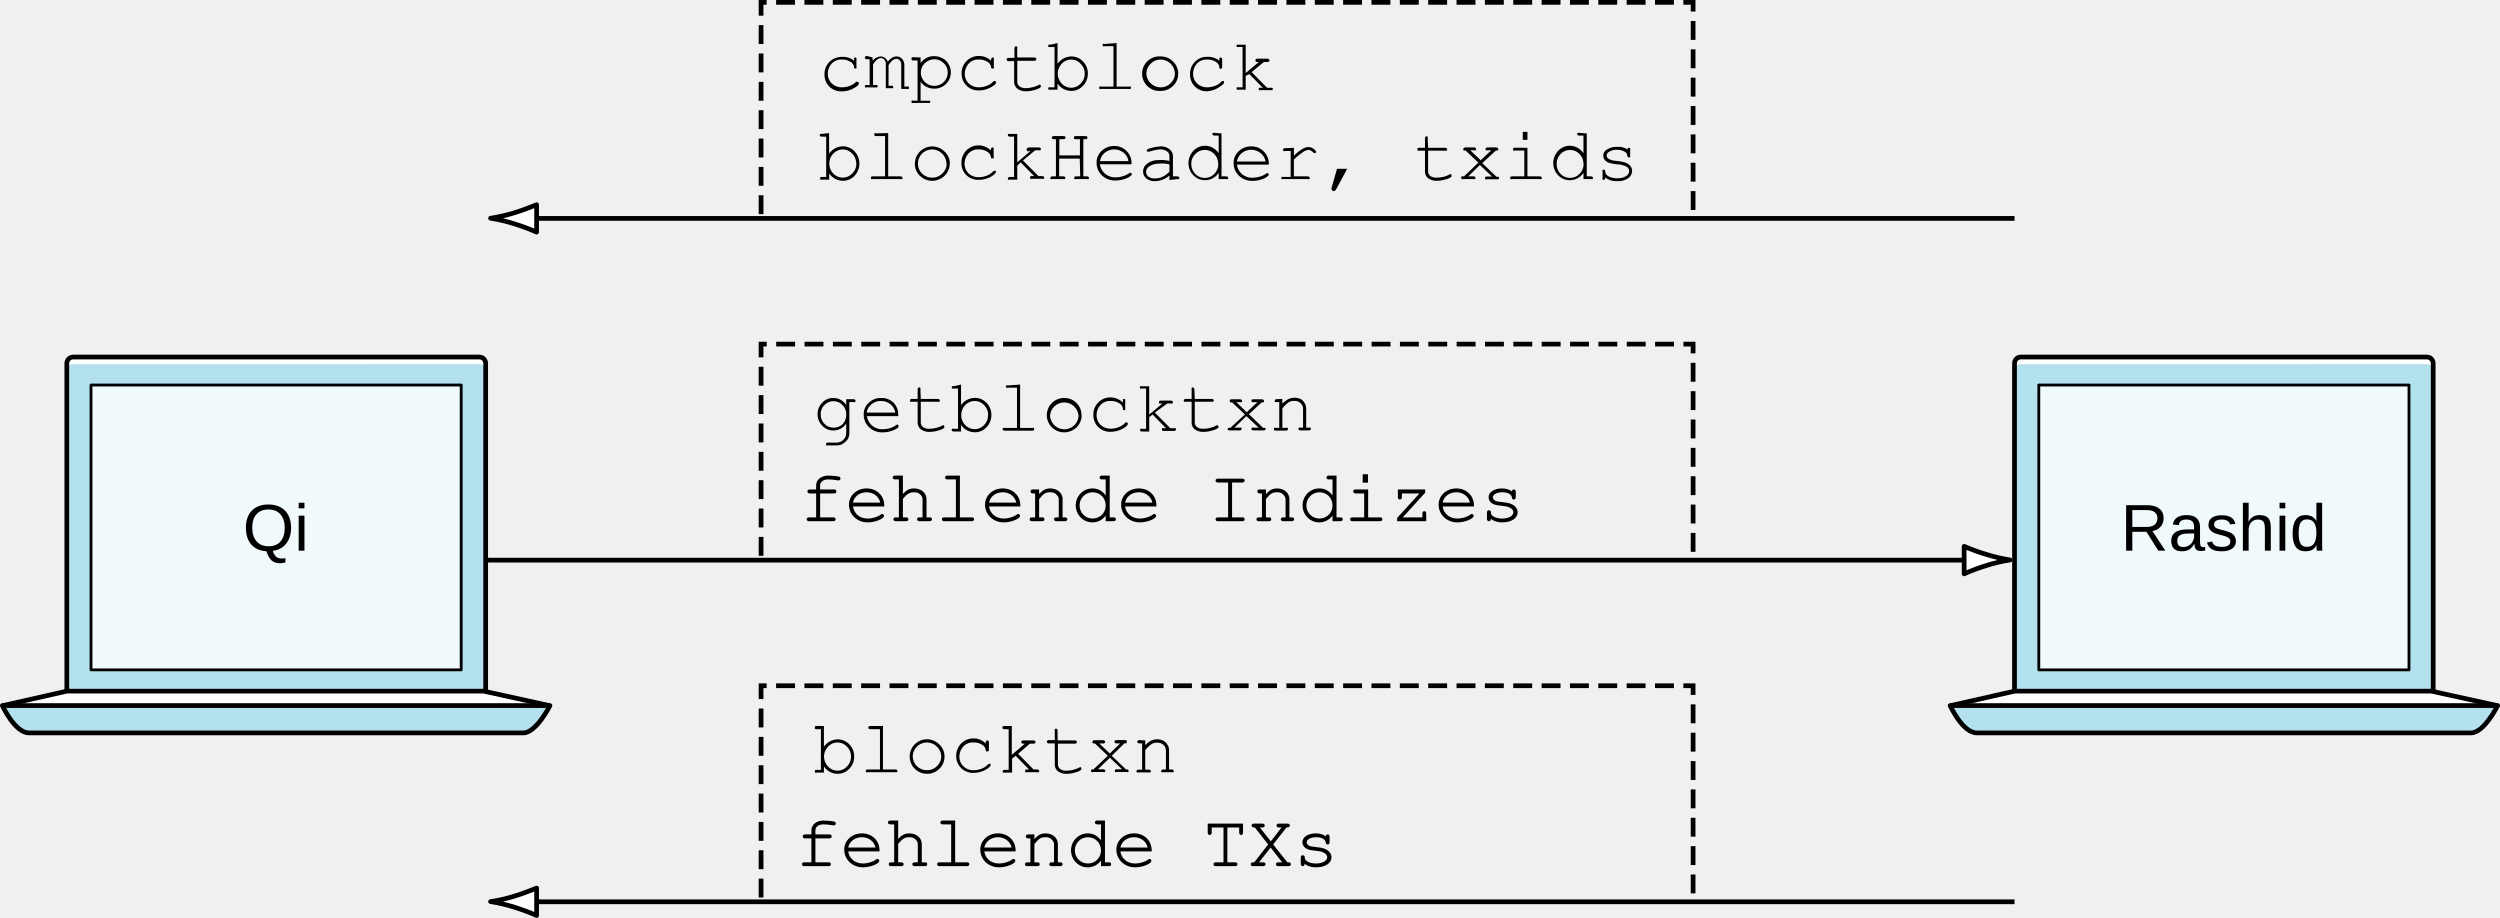
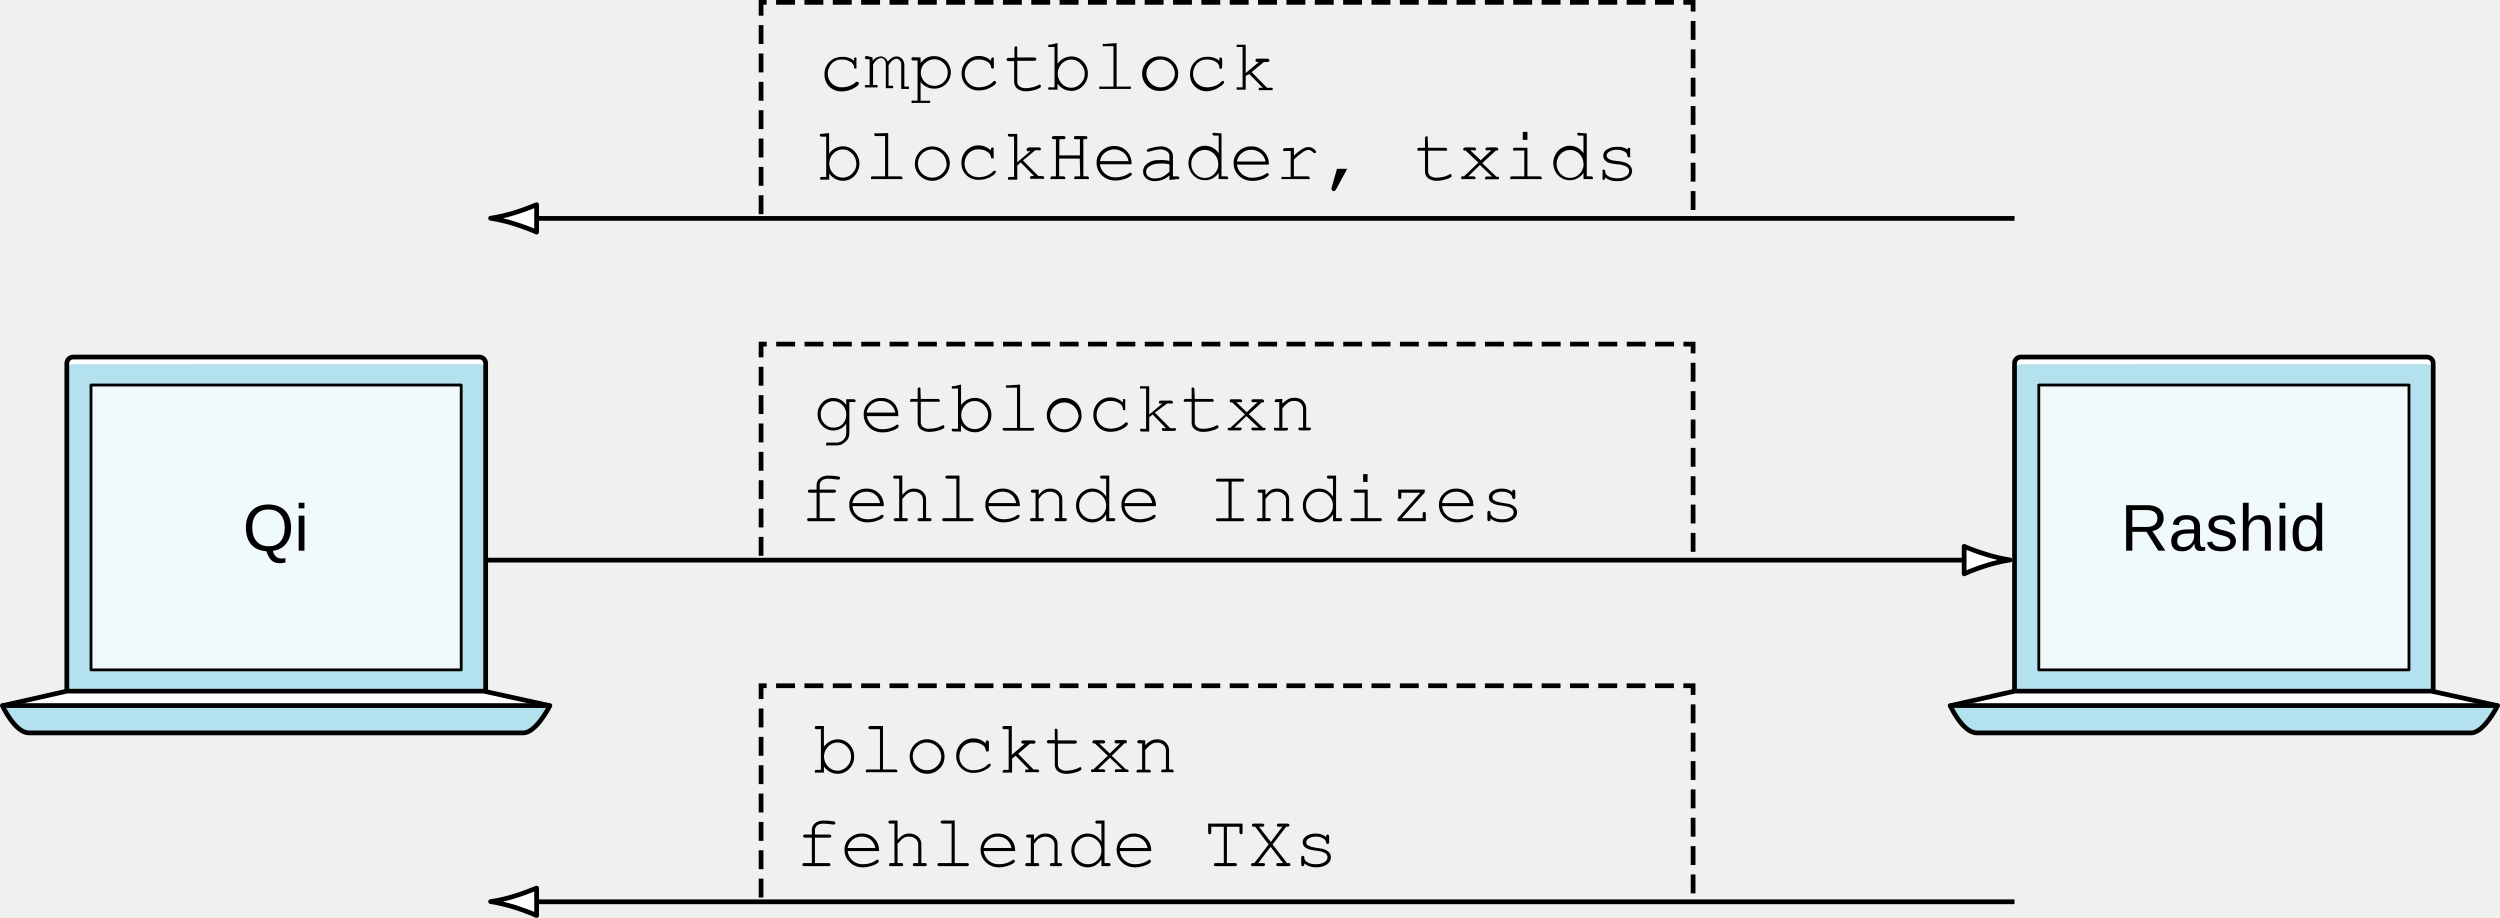
<svg xmlns="http://www.w3.org/2000/svg" xmlns:xlink="http://www.w3.org/1999/xlink" width="264.53" height="97.12" viewBox="0 0 264.53 97.12">
  <defs>
    <style>
      .cls-1, .cls-11, .cls-6 {
        fill: none;
      }

      .cls-1, .cls-11, .cls-2, .cls-6, .cls-7, .cls-8 {
        stroke: #000;
      }

      .cls-1, .cls-11, .cls-2, .cls-6, .cls-8 {
        stroke-width: 0.5px;
      }

      .cls-2, .cls-3 {
        fill: #fff;
      }

      .cls-2, .cls-6, .cls-7, .cls-8 {
        stroke-linejoin: round;
      }

      .cls-4 {
        fill: url(#linear-gradient);
      }

      .cls-5, .cls-8 {
        fill: #b3e2ee;
      }

      .cls-7 {
        fill: #f0f9fc;
        stroke-width: 0.3px;
      }

      .cls-9 {
        font-size: 7px;
        font-family: ArialMT, Arial;
      }

      .cls-10 {
        fill: url(#linear-gradient-2);
      }

      .cls-11 {
        stroke-dasharray: 2 1;
      }

      .cls-12 {
        isolation: isolate;
        font-size: 8px;
-         font-family: Nimbus Mono PS;
+         font-family: FreeMono;font-phase: bold;
      }
    </style>
    <linearGradient id="linear-gradient" x1="318.12" y1="612.31" x2="379.32" y2="612.31" gradientTransform="translate(835.81 -344.16) rotate(68.86)" gradientUnits="userSpaceOnUse">
      <stop offset="0" stop-color="#cbd8e2" />
      <stop offset="1" stop-color="#9aa5b5" />
    </linearGradient>
    <linearGradient id="linear-gradient-2" x1="243.79" y1="804.53" x2="304.98" y2="804.53" xlink:href="#linear-gradient" />
  </defs>
  <g id="Layer_2" data-name="Layer 2">
    <line class="cls-1" x1="56.36" y1="23.11" x2="213.16" y2="23.11" />
    <path class="cls-2" d="M206.71,159.85c.95-.29,1.57-.55,2.34-.85v2.9a23.39,23.39,0,0,0-2.33-.87,17.55,17.55,0,0,0-2.54-.6A16.76,16.76,0,0,0,206.71,159.85Z" transform="translate(-152.27 -137.34)" />
    <g>
      <path class="cls-3" d="M409.08,175.12h-43a.66.66,0,0,0-.65.66v36.53a.67.67,0,0,0,.65.67h43a.67.67,0,0,0,.65-.67V175.78A.66.66,0,0,0,409.08,175.12Z" transform="translate(-152.27 -137.34)" />
      <path class="cls-4" d="M409.73,212.31a.67.67,0,0,1-.65.67h-43a.67.67,0,0,1-.65-.67V176.56a.66.66,0,0,1,.65-.66h43a.66.66,0,0,1,.65.66Z" transform="translate(-152.27 -137.34)" />
      <path class="cls-5" d="M409.73,212.31a.67.67,0,0,1-.65.67h-43a.67.67,0,0,1-.65-.67V176.56a.66.66,0,0,1,.65-.66h43a.66.66,0,0,1,.65.66Z" transform="translate(-152.27 -137.34)" />
      <path class="cls-6" d="M409.08,175.12h-43a.66.66,0,0,0-.65.66v36.53a.67.67,0,0,0,.65.67h43a.67.67,0,0,0,.65-.67V175.78A.66.66,0,0,0,409.08,175.12Z" transform="translate(-152.27 -137.34)" />
      <rect class="cls-7" x="215.73" y="40.74" width="39.17" height="30.14" />
      <polyline class="cls-2" points="264.27 74.67 257.27 73.13 213.17 73.13 206.36 74.67" />
      <path class="cls-8" d="M358.62,212s1.31,2.89,2.82,2.89h52.29c1.39,0,2.82-2.89,2.82-2.89Z" transform="translate(-152.27 -137.34)" />
    </g>
    <text class="cls-9" transform="translate(224.39 58.27)">Rashid</text>
    <g>
      <path class="cls-3" d="M203,175.12H160a.67.67,0,0,0-.66.66v36.53a.67.67,0,0,0,.66.67h43a.67.67,0,0,0,.66-.67V175.78A.67.67,0,0,0,203,175.12Z" transform="translate(-152.27 -137.34)" />
      <path class="cls-10" d="M203.64,212.31a.67.67,0,0,1-.66.67H160a.67.67,0,0,1-.66-.67V176.56a.67.67,0,0,1,.66-.66h43a.67.67,0,0,1,.66.66Z" transform="translate(-152.27 -137.34)" />
      <path class="cls-5" d="M203.64,212.31a.67.67,0,0,1-.66.67H160a.67.67,0,0,1-.66-.67V176.56a.67.67,0,0,1,.66-.66h43a.67.67,0,0,1,.66.66Z" transform="translate(-152.27 -137.34)" />
      <path class="cls-6" d="M203,175.12H160a.67.67,0,0,0-.66.66v36.53a.67.67,0,0,0,.66.67h43a.67.67,0,0,0,.66-.67V175.78A.67.67,0,0,0,203,175.12Z" transform="translate(-152.27 -137.34)" />
      <rect class="cls-7" x="9.63" y="40.74" width="39.17" height="30.14" />
      <polyline class="cls-2" points="58.17 74.67 51.18 73.13 7.07 73.13 0.26 74.67" />
      <path class="cls-8" d="M152.52,212s1.32,2.89,2.82,2.89h52.29c1.39,0,2.83-2.89,2.83-2.89Z" transform="translate(-152.27 -137.34)" />
    </g>
    <text class="cls-9" transform="translate(25.69 58.27)">Qi</text>
    <polyline class="cls-11" points="80.53 22.66 80.53 0.25 179.15 0.25 179.15 22.66" />
    <line class="cls-1" x1="208.24" y1="59.27" x2="51.44" y2="59.27" />
    <path class="cls-2" d="M362.43,196a21.94,21.94,0,0,1-2.33-.85v2.91a20.69,20.69,0,0,1,2.32-.87,16.3,16.3,0,0,1,2.54-.6A17.29,17.29,0,0,1,362.43,196Z" transform="translate(-152.27 -137.34)" />
    <polyline class="cls-11" points="80.53 58.81 80.53 36.41 179.15 36.41 179.15 58.81" />
    <line class="cls-1" x1="56.36" y1="95.42" x2="213.16" y2="95.42" />
    <path class="cls-2" d="M206.71,232.16c.95-.29,1.57-.55,2.34-.85v2.9a23.39,23.39,0,0,0-2.33-.87,17.55,17.55,0,0,0-2.54-.6A16.76,16.76,0,0,0,206.71,232.16Z" transform="translate(-152.27 -137.34)" />
    <polyline class="cls-11" points="80.53 94.97 80.53 72.56 179.15 72.56 179.15 94.97" />
    <path d="M242.65,143.77v-.12a.25.25,0,0,1,0-.17.13.13,0,0,1,.11-.06.18.18,0,0,1,.13.06.25.25,0,0,1,0,.17v.75a.3.3,0,0,1,0,.18.2.2,0,0,1-.13,0,.14.14,0,0,1-.11,0,.21.21,0,0,1,0-.15.77.77,0,0,0-.37-.54,1.55,1.55,0,0,0-.92-.25,1.35,1.35,0,0,0-1.12.47,1.61,1.61,0,0,0-.38,1,1.42,1.42,0,0,0,.41,1.05,1.49,1.49,0,0,0,1.1.42,2.47,2.47,0,0,0,.78-.14,1.81,1.81,0,0,0,.72-.46A.28.28,0,0,1,243,146a.17.17,0,0,1,.16.16c0,.12-.14.26-.4.43a2.57,2.57,0,0,1-1.43.42,1.79,1.79,0,0,1-1.31-.51,1.75,1.75,0,0,1-.51-1.29,1.79,1.79,0,0,1,.52-1.32,1.81,1.81,0,0,1,1.32-.53A1.83,1.83,0,0,1,242.65,143.77Zm1.95-.35v.35a1.16,1.16,0,0,1,.85-.46.77.77,0,0,1,.44.14,1,1,0,0,1,.32.41,1.86,1.86,0,0,1,.45-.41.88.88,0,0,1,.46-.14.78.78,0,0,1,.57.23.94.94,0,0,1,.27.65v2.31h.28a.32.32,0,0,1,.17,0,.17.17,0,0,1,.05.13.15.15,0,0,1-.05.12.25.25,0,0,1-.17,0h-.61v-2.61a.56.56,0,0,0-.16-.41.45.45,0,0,0-.34-.17.74.74,0,0,0-.39.14,1.91,1.91,0,0,0-.45.54v2.18h.28a.31.31,0,0,1,.16,0,.22.22,0,0,1,.06.13.2.2,0,0,1-.06.12.24.24,0,0,1-.16,0H246v-2.58a.61.61,0,0,0-.16-.44.45.45,0,0,0-.34-.17.62.62,0,0,0-.35.12,1.77,1.77,0,0,0-.5.56v2.18h.27a.28.28,0,0,1,.16,0,.18.18,0,0,1,.06.13.16.16,0,0,1-.06.12.22.22,0,0,1-.16,0H244a.29.29,0,0,1-.17,0,.18.18,0,0,1-.05-.12.21.21,0,0,1,.05-.13.39.39,0,0,1,.17,0h.29v-2.73H244a.29.29,0,0,1-.17-.05.21.21,0,0,1-.05-.12.17.17,0,0,1,.05-.12.24.24,0,0,1,.17-.06Zm5.08,0V144a2.22,2.22,0,0,1,.63-.54,1.73,1.73,0,0,1,.81-.18,1.82,1.82,0,0,1,.89.23,1.52,1.52,0,0,1,.64.64,1.61,1.61,0,0,1,.23.84,1.72,1.72,0,0,1-1.76,1.73,1.76,1.76,0,0,1-1.44-.72v2h.81a.22.22,0,0,1,.16,0,.14.14,0,0,1,.06.11.16.16,0,0,1-.06.12.22.22,0,0,1-.16,0h-1.57a.32.32,0,0,1-.19,0,.18.18,0,0,1,0-.13.15.15,0,0,1,0-.11.31.31,0,0,1,.19,0h.44v-4.25h-.44a.31.31,0,0,1-.19-.05.19.19,0,0,1,0-.12.16.16,0,0,1,0-.12.25.25,0,0,1,.19-.06Zm2.87,1.6a1.3,1.3,0,0,0-.42-1,1.4,1.4,0,0,0-1-.41,1.46,1.46,0,0,0-1,.41,1.38,1.38,0,0,0,0,2,1.46,1.46,0,0,0,1,.41,1.4,1.4,0,0,0,1-.41A1.34,1.34,0,0,0,252.55,145Zm4.59-1.25v-.12a.25.25,0,0,1,.05-.17.14.14,0,0,1,.11-.06.15.15,0,0,1,.13.06.25.25,0,0,1,0,.17v.75a.3.3,0,0,1,0,.18.17.17,0,0,1-.13,0,.15.15,0,0,1-.11,0,.21.21,0,0,1-.05-.15.75.75,0,0,0-.36-.54,1.6,1.6,0,0,0-.93-.25,1.35,1.35,0,0,0-1.12.47,1.61,1.61,0,0,0-.38,1,1.42,1.42,0,0,0,.41,1.05,1.51,1.51,0,0,0,1.1.42,2.47,2.47,0,0,0,.78-.14,1.74,1.74,0,0,0,.72-.46.28.28,0,0,1,.15-.08.17.17,0,0,1,.16.16c0,.12-.13.26-.4.43a2.57,2.57,0,0,1-1.43.42,1.76,1.76,0,0,1-1.3-.51,1.72,1.72,0,0,1-.52-1.29,1.81,1.81,0,0,1,1.84-1.85A1.83,1.83,0,0,1,257.14,143.77Zm2.77-.35h1.8a.18.18,0,0,1,.16.06.14.14,0,0,1,.06.12.17.17,0,0,1-.06.12.22.22,0,0,1-.16.05h-1.8V146a.62.62,0,0,0,.23.48,1.1,1.1,0,0,0,.68.19,3.27,3.27,0,0,0,.72-.1,2.24,2.24,0,0,0,.6-.22.3.3,0,0,1,.14-.06.15.15,0,0,1,.11.06.14.14,0,0,1,0,.11.15.15,0,0,1,0,.11,1.64,1.64,0,0,1-.62.28,3.11,3.11,0,0,1-.93.15,1.43,1.43,0,0,1-.91-.27.88.88,0,0,1-.35-.73v-2.19H259a.25.25,0,0,1-.17-.05.16.16,0,0,1-.05-.12.13.13,0,0,1,.05-.12.21.21,0,0,1,.17-.06h.61v-1a.23.23,0,0,1,.05-.16.14.14,0,0,1,.11-.06.15.15,0,0,1,.13.06.24.24,0,0,1,0,.16Zm4.26-1.52v2.19a1.81,1.81,0,0,1,1.46-.78,1.66,1.66,0,0,1,1.23.53,1.77,1.77,0,0,1,.52,1.28,1.82,1.82,0,0,1-.53,1.31,1.65,1.65,0,0,1-1.22.53,1.77,1.77,0,0,1-1.46-.78v.65h-.76a.26.26,0,0,1-.18,0,.18.18,0,0,1-.05-.12.21.21,0,0,1,.05-.13.34.34,0,0,1,.18,0h.44v-4.27h-.44a.26.26,0,0,1-.18,0,.17.17,0,0,1-.05-.13.16.16,0,0,1,.05-.11.26.26,0,0,1,.18,0Zm2.88,3.24a1.44,1.44,0,0,0-.44-1.06,1.34,1.34,0,0,0-1-.44,1.38,1.38,0,0,0-1,.44,1.54,1.54,0,0,0,0,2.11,1.38,1.38,0,0,0,1,.44,1.34,1.34,0,0,0,1-.44A1.44,1.44,0,0,0,267.05,145.14Zm3.37-3.24v4.6h1.29a.34.34,0,0,1,.18,0,.17.17,0,0,1,.05.13.15.15,0,0,1-.05.12.26.26,0,0,1-.18,0H268.8a.28.28,0,0,1-.18,0,.18.18,0,0,1-.05-.12.21.21,0,0,1,.05-.13.37.37,0,0,1,.18,0h1.29v-4.27h-.95a.3.3,0,0,1-.18,0,.17.17,0,0,1,0-.13.16.16,0,0,1,0-.11.3.3,0,0,1,.18,0Zm6.52,3.24a1.77,1.77,0,0,1-.55,1.29,1.82,1.82,0,0,1-1.31.53,1.83,1.83,0,1,1,0-3.65,1.79,1.79,0,0,1,1.31.54A1.74,1.74,0,0,1,276.94,145.14Zm-.35,0a1.52,1.52,0,0,0-1.51-1.5,1.45,1.45,0,0,0-1.07.45,1.44,1.44,0,0,0-.44,1,1.51,1.51,0,0,0,2.58,1.05A1.44,1.44,0,0,0,276.59,145.14Zm4.71-1.37v-.12a.25.25,0,0,1,0-.17.15.15,0,0,1,.24,0,.25.25,0,0,1,.05.17v.75a.3.3,0,0,1-.05.18.2.2,0,0,1-.24,0,.21.21,0,0,1,0-.15.8.8,0,0,0-.37-.54,1.59,1.59,0,0,0-.92-.25,1.39,1.39,0,0,0-1.13.47,1.6,1.6,0,0,0-.37,1,1.39,1.39,0,0,0,.41,1.05,1.49,1.49,0,0,0,1.1.42,2.37,2.37,0,0,0,.77-.14,1.74,1.74,0,0,0,.72-.46c.07-.05.11-.08.15-.08a.17.17,0,0,1,.12.05.15.15,0,0,1,0,.11c0,.12-.13.26-.4.43A2.53,2.53,0,0,1,280,147a1.77,1.77,0,0,1-1.3-.51,1.75,1.75,0,0,1-.51-1.29,1.79,1.79,0,0,1,1.84-1.85A1.85,1.85,0,0,1,281.3,143.77Zm2.78,1.59v1.47h-.78a.29.29,0,0,1-.17,0,.17.17,0,0,1,0-.12.2.2,0,0,1,0-.13.39.39,0,0,1,.17,0h.45v-4.27h-.45a.29.29,0,0,1-.17,0,.17.17,0,0,1,0-.13.15.15,0,0,1,0-.11.29.29,0,0,1,.17,0h.78v3l1.4-1.17h-.16a.31.31,0,0,1-.19-.05.19.19,0,0,1,0-.12.16.16,0,0,1,0-.12.25.25,0,0,1,.19-.06h1.05a.21.21,0,0,1,.17.06.14.14,0,0,1,.06.12.17.17,0,0,1-.06.12.25.25,0,0,1-.17.05H286l-1.29,1.07,1.63,1.66h.38a.32.32,0,0,1,.17,0,.18.18,0,0,1,.06.13.16.16,0,0,1-.06.12.25.25,0,0,1-.17,0h-1.08a.29.29,0,0,1-.17,0,.17.17,0,0,1,0-.12.2.2,0,0,1,0-.13.39.39,0,0,1,.17,0h.25l-1.42-1.45Z" transform="translate(-152.27 -137.34)" />
    <path d="M240,151.42v2.18a1.79,1.79,0,0,1,1.45-.78,1.7,1.7,0,0,1,1.24.53,1.89,1.89,0,0,1,0,2.59,1.64,1.64,0,0,1-1.23.53,1.75,1.75,0,0,1-1.45-.78v.66h-.77a.3.3,0,0,1-.18,0,.16.16,0,0,1,0-.11.17.17,0,0,1,0-.13.3.3,0,0,1,.18-.05h.45v-4.26h-.45a.3.3,0,0,1-.18-.05.17.17,0,0,1,0-.24.3.3,0,0,1,.18,0Zm2.87,3.23a1.43,1.43,0,0,0-.43-1.06,1.37,1.37,0,0,0-1-.44,1.4,1.4,0,0,0-1,.44,1.46,1.46,0,0,0-.42,1.06,1.5,1.5,0,0,0,.42,1.06,1.43,1.43,0,0,0,1,.43,1.4,1.4,0,0,0,1-.43A1.46,1.46,0,0,0,242.89,154.65Zm3.38-3.23V156h1.29a.23.23,0,0,1,.17.05.15.15,0,0,1,.06.13.14.14,0,0,1-.06.11.23.23,0,0,1-.17,0h-2.91a.31.31,0,0,1-.19,0,.15.15,0,0,1,0-.11.17.17,0,0,1,0-.13.31.31,0,0,1,.19-.05h1.29v-4.26H245a.26.26,0,0,1-.18-.05.17.17,0,0,1,0-.24.26.26,0,0,1,.18,0Zm6.51,3.23a1.7,1.7,0,0,1-.55,1.29,1.85,1.85,0,0,1-2.6,0,1.72,1.72,0,0,1-.54-1.28,1.84,1.84,0,0,1,3.14-1.29A1.7,1.7,0,0,1,252.78,154.65Zm-.34,0a1.54,1.54,0,0,0-1.51-1.5,1.47,1.47,0,0,0-1.08.45,1.43,1.43,0,0,0-.43,1.05,1.46,1.46,0,0,0,.43,1.06,1.54,1.54,0,0,0,1.08.43,1.47,1.47,0,0,0,1.06-.43A1.44,1.44,0,0,0,252.44,154.65Zm4.7-1.37v-.11a.23.23,0,0,1,.05-.17.14.14,0,0,1,.11-.06.15.15,0,0,1,.13.06s0,.08,0,.17v.74a.3.3,0,0,1,0,.18.17.17,0,0,1-.13,0,.16.16,0,0,1-.11,0,.21.21,0,0,1-.05-.15.72.72,0,0,0-.36-.53,1.53,1.53,0,0,0-.93-.26,1.35,1.35,0,0,0-1.12.47,1.64,1.64,0,0,0-.38,1.06,1.46,1.46,0,0,0,.41,1,1.54,1.54,0,0,0,1.1.41,2.47,2.47,0,0,0,.78-.14,1.74,1.74,0,0,0,.72-.46.28.28,0,0,1,.15-.08.16.16,0,0,1,.11,0,.17.17,0,0,1,.05.12c0,.11-.13.25-.4.43a2.56,2.56,0,0,1-1.43.41,1.79,1.79,0,0,1-1.3-.5,1.73,1.73,0,0,1-.52-1.29,1.81,1.81,0,0,1,1.84-1.86A1.88,1.88,0,0,1,257.14,153.28Zm2.79,1.59v1.48h-.78a.26.26,0,0,1-.17,0,.16.16,0,0,1-.05-.11.17.17,0,0,1,.05-.13.26.26,0,0,1,.17-.05h.44v-4.26h-.44a.26.26,0,0,1-.17-.05.17.17,0,0,1,0-.24.27.27,0,0,1,.17,0h.78v3l1.39-1.18h-.16a.3.3,0,0,1-.18,0,.24.24,0,0,1-.05-.13A.14.14,0,0,1,261,153a.24.24,0,0,1,.18-.06h1a.23.23,0,0,1,.18.06.14.14,0,0,1,.05.11.24.24,0,0,1-.05.13.28.28,0,0,1-.18,0h-.37l-1.3,1.08,1.64,1.65h.38a.25.25,0,0,1,.17.05.15.15,0,0,1,.06.13.14.14,0,0,1-.06.11.25.25,0,0,1-.17,0h-1.08a.29.29,0,0,1-.17,0,.15.15,0,0,1,0-.11.17.17,0,0,1,0-.13.29.29,0,0,1,.17-.05h.24l-1.42-1.45Zm6.61-.75h-2.18V156h.43a.23.23,0,0,1,.17.05.15.15,0,0,1,.06.13.14.14,0,0,1-.06.11.23.23,0,0,1-.17,0h-1.14a.26.26,0,0,1-.17,0,.16.16,0,0,1-.05-.11.17.17,0,0,1,.05-.13.26.26,0,0,1,.17-.05H264v-3.93h-.21a.28.28,0,0,1-.18-.05.17.17,0,0,1-.05-.12.14.14,0,0,1,.05-.11.23.23,0,0,1,.18-.05h1c.09,0,.14,0,.17.05a.13.13,0,0,1,.06.11.14.14,0,0,1-.06.12.23.23,0,0,1-.17.05h-.43v1.71h2.18v-1.71h-.43a.31.31,0,0,1-.19-.05.16.16,0,0,1,0-.12.14.14,0,0,1,0-.11.26.26,0,0,1,.19-.05h1c.08,0,.14,0,.17.05a.13.13,0,0,1,.06.11.14.14,0,0,1-.06.12.25.25,0,0,1-.17.05h-.21V156h.38a.22.22,0,0,1,.16.05.15.15,0,0,1,.06.13.14.14,0,0,1-.06.11.22.22,0,0,1-.16,0h-1.14a.31.31,0,0,1-.19,0,.15.15,0,0,1,0-.11.17.17,0,0,1,0-.13.31.31,0,0,1,.19-.05h.43Zm5.5.6h-3.37a1.6,1.6,0,0,0,.54,1,1.68,1.68,0,0,0,1.12.39,2.68,2.68,0,0,0,.77-.12,2.25,2.25,0,0,0,.66-.31.23.23,0,0,1,.13-.07.16.16,0,0,1,.11.05.17.17,0,0,1,.05.12.16.16,0,0,1-.06.12,1.82,1.82,0,0,1-.68.37,2.93,2.93,0,0,1-1,.17,2,2,0,0,1-1.43-.55,1.84,1.84,0,0,1-.56-1.35,1.66,1.66,0,0,1,.53-1.23,1.87,1.87,0,0,1,1.33-.52,1.76,1.76,0,0,1,1.32.53A1.85,1.85,0,0,1,272,154.72Zm-.34-.33a1.4,1.4,0,0,0-.51-.89,1.59,1.59,0,0,0-2,0,1.41,1.41,0,0,0-.51.89Zm4.33,2v-.48a2.35,2.35,0,0,1-1.53.6,1.33,1.33,0,0,1-.93-.3.93.93,0,0,1-.33-.73,1,1,0,0,1,.44-.83,1.92,1.92,0,0,1,1.28-.37,2.93,2.93,0,0,1,.49,0,3.15,3.15,0,0,1,.58.09v-.54a.58.58,0,0,0-.25-.47,1.16,1.16,0,0,0-.75-.21,3.8,3.8,0,0,0-1.08.23.57.57,0,0,1-.16,0,.14.14,0,0,1-.11,0,.16.16,0,0,1-.05-.11.14.14,0,0,1,.05-.11,1.11,1.11,0,0,1,.44-.17,4.47,4.47,0,0,1,.93-.16,1.42,1.42,0,0,1,1,.31.9.9,0,0,1,.35.7V156h.45a.25.25,0,0,1,.17.05.15.15,0,0,1,.06.13.14.14,0,0,1-.06.11.25.25,0,0,1-.17,0Zm0-1.65a1.85,1.85,0,0,0-.49-.09,3.12,3.12,0,0,0-.54,0,1.87,1.87,0,0,0-1.13.31.67.67,0,0,0-.31.56.64.64,0,0,0,.23.5,1.07,1.07,0,0,0,.69.2,1.94,1.94,0,0,0,.8-.16,2.85,2.85,0,0,0,.75-.55Zm5.51-3.28V156H282a.25.25,0,0,1,.17.05.15.15,0,0,1,.06.13.14.14,0,0,1-.06.11.25.25,0,0,1-.17,0h-.78v-.66a1.72,1.72,0,0,1-1.45.78,1.68,1.68,0,0,1-.86-.23,1.75,1.75,0,0,1-.65-.67,1.91,1.91,0,0,1-.24-.92,1.84,1.84,0,0,1,.24-.9,1.73,1.73,0,0,1,.65-.69,1.7,1.7,0,0,1,.86-.24,1.75,1.75,0,0,1,1.45.79v-1.86h-.43a.3.3,0,0,1-.18-.05.17.17,0,0,1,0-.24.3.3,0,0,1,.18,0Zm-.35,3.23a1.46,1.46,0,0,0-.42-1.06,1.38,1.38,0,0,0-2,0,1.43,1.43,0,0,0-.43,1.06,1.46,1.46,0,0,0,.43,1.06,1.4,1.4,0,0,0,2,0A1.5,1.5,0,0,0,281.19,154.65Zm5.34.07h-3.36a1.64,1.64,0,0,0,.53,1,1.68,1.68,0,0,0,1.12.39,2.68,2.68,0,0,0,.77-.12,2,2,0,0,0,.66-.31.23.23,0,0,1,.13-.07.16.16,0,0,1,.11.05.17.17,0,0,1,.05.12.16.16,0,0,1-.06.12,1.76,1.76,0,0,1-.67.37,3,3,0,0,1-1,.17,2,2,0,0,1-1.43-.55,1.84,1.84,0,0,1-.56-1.35,1.66,1.66,0,0,1,.53-1.23,1.87,1.87,0,0,1,1.33-.52,1.76,1.76,0,0,1,1.32.53A1.82,1.82,0,0,1,286.53,154.72Zm-.33-.33a1.41,1.41,0,0,0-.52-.89,1.59,1.59,0,0,0-2,0,1.46,1.46,0,0,0-.51.89Zm3-1.45v.83a5,5,0,0,1,.95-.74,1.25,1.25,0,0,1,.6-.17.89.89,0,0,1,.55.2c.17.13.25.23.25.3a.18.18,0,0,1-.06.13.15.15,0,0,1-.11,0h-.07l-.1-.09a.83.83,0,0,0-.24-.18.39.39,0,0,0-.2-.06,1.16,1.16,0,0,0-.52.17,7.17,7.17,0,0,0-1.05.85V156h1.46a.23.23,0,0,1,.16.05.15.15,0,0,1,.06.13.14.14,0,0,1-.06.11.23.23,0,0,1-.16,0h-2.6a.29.29,0,0,1-.17,0,.15.15,0,0,1,0-.11.16.16,0,0,1,0-.12.25.25,0,0,1,.17,0h.8v-2.74h-.6a.34.34,0,0,1-.19,0,.33.33,0,0,1,0-.13.18.18,0,0,1,0-.11.27.27,0,0,1,.19-.06Zm4.56,2.22h1.08l-1.17,2.17c-.08.13-.16.19-.26.19a.2.2,0,0,1-.16-.07.19.19,0,0,1-.07-.16.31.31,0,0,1,0-.09Zm9.64-2.22h1.8a.18.18,0,0,1,.16.06.13.13,0,0,1,.06.11.19.19,0,0,1-.06.13.22.22,0,0,1-.16,0h-1.8v2.2a.62.62,0,0,0,.23.48,1.1,1.1,0,0,0,.68.18,3.22,3.22,0,0,0,.72-.09,2.6,2.6,0,0,0,.6-.23.27.27,0,0,1,.14-.06.12.12,0,0,1,.1.06.15.15,0,0,1,0,.11.19.19,0,0,1,0,.12,1.77,1.77,0,0,1-.61.27,3.11,3.11,0,0,1-.93.15,1.52,1.52,0,0,1-.92-.26.9.9,0,0,1-.34-.73v-2.2h-.61a.3.3,0,0,1-.18,0,.22.22,0,0,1,0-.13.14.14,0,0,1,0-.11.24.24,0,0,1,.18-.06h.61v-1a.22.22,0,0,1,.05-.16.13.13,0,0,1,.11-.06.16.16,0,0,1,.13.06.22.22,0,0,1,0,.16Zm5.73,1.62,1.51,1.45a.38.38,0,0,1,.19,0s.05,0,.07.05a.17.17,0,0,1,0,.1.13.13,0,0,1-.05.11s-.08,0-.17,0h-1.06a.3.3,0,0,1-.18,0,.16.16,0,0,1,0-.11.17.17,0,0,1,0-.13.3.3,0,0,1,.18-.05h.55l-1.29-1.22L307.63,156h.55a.22.22,0,0,1,.16.05.14.14,0,0,1,.05.13.13.13,0,0,1-.05.11.22.22,0,0,1-.16,0h-1.07a.28.28,0,0,1-.18,0,.16.16,0,0,1-.05-.11.17.17,0,0,1,0-.1A.1.1,0,0,1,307,156a.31.31,0,0,1,.18,0l1.52-1.45-1.35-1.28h-.18l-.07-.07a.16.16,0,0,1,0-.09.13.13,0,0,1,.06-.11.22.22,0,0,1,.18-.06h.9a.18.18,0,0,1,.16.06.13.13,0,0,1,.06.11.19.19,0,0,1-.06.13.22.22,0,0,1-.16,0h-.4l1.11,1.06,1.12-1.06h-.39a.27.27,0,0,1-.17,0,.19.19,0,0,1-.06-.13.14.14,0,0,1,.05-.11.22.22,0,0,1,.18-.06h.9a.18.18,0,0,1,.16.06.13.13,0,0,1,.06.11.16.16,0,0,1,0,.09.23.23,0,0,1-.07.07h-.18Zm4.78-3.31v.85h-.49v-.85Zm0,1.69V156h1.29a.28.28,0,0,1,.18.05.17.17,0,0,1,.05.13.16.16,0,0,1-.05.11.28.28,0,0,1-.18,0h-2.92a.3.3,0,0,1-.18,0,.15.15,0,0,1,0-.11.17.17,0,0,1,0-.13.3.3,0,0,1,.18-.05h1.3v-2.73h-1a.3.3,0,0,1-.18,0,.33.33,0,0,1,0-.13.18.18,0,0,1,0-.11.24.24,0,0,1,.18-.06Zm6.28-1.52V156h.43a.23.23,0,0,1,.17.05.15.15,0,0,1,.06.13.14.14,0,0,1-.06.11.23.23,0,0,1-.17,0h-.78v-.66a1.74,1.74,0,0,1-1.45.78,1.66,1.66,0,0,1-.86-.23,1.75,1.75,0,0,1-.65-.67,1.91,1.91,0,0,1-.24-.92,1.84,1.84,0,0,1,.24-.9,1.73,1.73,0,0,1,.65-.69,1.67,1.67,0,0,1,.86-.24,1.76,1.76,0,0,1,1.45.79v-1.86h-.43a.31.31,0,0,1-.19-.05.2.2,0,0,1,0-.24.32.32,0,0,1,.19,0Zm-.35,3.23a1.46,1.46,0,0,0-.42-1.06,1.39,1.39,0,0,0-2,0,1.46,1.46,0,0,0-.42,1.06,1.5,1.5,0,0,0,.42,1.06,1.41,1.41,0,0,0,2,0A1.5,1.5,0,0,0,319.84,154.65Zm4.64-1.5a.18.18,0,0,1,.06-.15.13.13,0,0,1,.11-.06.16.16,0,0,1,.13.06.3.3,0,0,1,0,.17v.56a.4.4,0,0,1,0,.18.19.19,0,0,1-.13.05.14.14,0,0,1-.11-.05.18.18,0,0,1-.06-.15.52.52,0,0,0-.24-.39,1.55,1.55,0,0,0-.85-.22,1.47,1.47,0,0,0-.87.23.5.5,0,0,0-.23.38.46.46,0,0,0,.28.39,2,2,0,0,0,.72.17,4.44,4.44,0,0,1,.95.17,1.27,1.27,0,0,1,.57.38.87.87,0,0,1,.18.53,1,1,0,0,1-.4.75,1.9,1.9,0,0,1-1.19.32,2,2,0,0,1-1.28-.39.54.54,0,0,1,0,.17.13.13,0,0,1-.06.07.11.11,0,0,1-.08,0,.17.17,0,0,1-.12,0,.26.26,0,0,1,0-.17v-.69a.23.23,0,0,1,0-.16.14.14,0,0,1,.12-.06.11.11,0,0,1,.11.06.14.14,0,0,1,.05.13.49.49,0,0,0,.09.3,1,1,0,0,0,.44.31,2,2,0,0,0,.74.12,1.62,1.62,0,0,0,.95-.23.67.67,0,0,0,.32-.51.56.56,0,0,0-.31-.5,2.56,2.56,0,0,0-1-.24,3.77,3.77,0,0,1-.88-.17.92.92,0,0,1-.41-.31.7.7,0,0,1-.15-.43.75.75,0,0,1,.42-.67,1.85,1.85,0,0,1,1-.26A1.75,1.75,0,0,1,324.48,153.15Z" transform="translate(-152.27 -137.34)" />
    <path d="M241.81,180.19v-.61h.77a.22.22,0,0,1,.17.06.16.16,0,0,1,.05.11.21.21,0,0,1-.05.13.27.27,0,0,1-.17,0h-.44v3.29a1.27,1.27,0,0,1-.14.6,1.25,1.25,0,0,1-.32.35,1.65,1.65,0,0,1-.4.27,1.26,1.26,0,0,1-.48.08h-.94a.29.29,0,0,1-.17,0,.16.16,0,0,1,0-.12.2.2,0,0,1,0-.13.29.29,0,0,1,.17-.05l.95,0a1,1,0,0,0,.52-.15,1.22,1.22,0,0,0,.4-.44,1,1,0,0,0,.08-.42v-1a1.63,1.63,0,0,1-1.36.73,1.58,1.58,0,0,1-1.18-.51,1.69,1.69,0,0,1-.49-1.22,1.65,1.65,0,0,1,.49-1.21,1.57,1.57,0,0,1,1.18-.5A1.62,1.62,0,0,1,241.81,180.19Zm0,1a1.34,1.34,0,0,0-.4-1,1.32,1.32,0,0,0-1.9,0,1.31,1.31,0,0,0-.4,1,1.38,1.38,0,0,0,.4,1,1.32,1.32,0,0,0,1,.4,1.31,1.31,0,0,0,.95-.4A1.42,1.42,0,0,0,241.81,181.18Zm5.5.18H244a1.6,1.6,0,0,0,.54,1,1.66,1.66,0,0,0,1.12.39,3.11,3.11,0,0,0,.77-.11,2.26,2.26,0,0,0,.66-.32.19.19,0,0,1,.12-.07.14.14,0,0,1,.12.06.14.14,0,0,1,0,.11.17.17,0,0,1,0,.13,2,2,0,0,1-.68.36,2.77,2.77,0,0,1-1,.17,2,2,0,0,1-1.43-.55,1.84,1.84,0,0,1-.56-1.35,1.62,1.62,0,0,1,.53-1.23,1.82,1.82,0,0,1,1.32-.51,1.78,1.78,0,0,1,1.33.52A1.81,1.81,0,0,1,247.31,181.36ZM247,181a1.42,1.42,0,0,0-.51-.89,1.55,1.55,0,0,0-1-.34,1.47,1.47,0,0,0-1,.34,1.43,1.43,0,0,0-.52.89Zm2.7-1.45h1.8a.18.18,0,0,1,.16.06.14.14,0,0,1,.06.11.18.18,0,0,1-.06.13.22.22,0,0,1-.16,0h-1.8v2.2a.62.62,0,0,0,.23.48,1.1,1.1,0,0,0,.68.18,3.22,3.22,0,0,0,.72-.09,2.21,2.21,0,0,0,.6-.23.27.27,0,0,1,.14-.06.15.15,0,0,1,.11.06.16.16,0,0,1,0,.12.19.19,0,0,1,0,.11,1.76,1.76,0,0,1-.62.27,3.11,3.11,0,0,1-.93.15,1.49,1.49,0,0,1-.91-.26.89.89,0,0,1-.35-.73v-2.2h-.61a.3.3,0,0,1-.18,0,.2.2,0,0,1,0-.13.15.15,0,0,1,0-.11.24.24,0,0,1,.18-.06h.61v-1a.22.22,0,0,1,.05-.16.14.14,0,0,1,.11-.06.15.15,0,0,1,.13.06.22.22,0,0,1,0,.16Zm4.26-1.52v2.18a1.8,1.8,0,0,1,1.46-.77,1.65,1.65,0,0,1,1.23.52,1.78,1.78,0,0,1,.52,1.28,1.83,1.83,0,0,1-.53,1.32,1.64,1.64,0,0,1-1.22.52,1.78,1.78,0,0,1-1.46-.77V183h-.76a.26.26,0,0,1-.18-.05.13.13,0,0,1-.05-.11.14.14,0,0,1,.05-.13.26.26,0,0,1,.18,0h.44v-4.26h-.44a.26.26,0,0,1-.18,0,.17.17,0,0,1,0-.24.26.26,0,0,1,.18,0Zm2.87,3.23a1.45,1.45,0,0,0-.43-1.06,1.33,1.33,0,0,0-1-.43,1.36,1.36,0,0,0-1,.43,1.48,1.48,0,0,0-.42,1.06,1.46,1.46,0,0,0,.42,1.06,1.36,1.36,0,0,0,1,.43,1.33,1.33,0,0,0,1-.43A1.43,1.43,0,0,0,256.81,181.29Zm3.38-3.23v4.59h1.29a.26.26,0,0,1,.18,0,.17.17,0,0,1,0,.13.16.16,0,0,1,0,.11.26.26,0,0,1-.18.05h-2.91a.26.26,0,0,1-.18-.05.16.16,0,0,1-.05-.11.17.17,0,0,1,.05-.13.26.26,0,0,1,.18,0h1.29v-4.26h-.95a.3.3,0,0,1-.18,0,.17.17,0,0,1,0-.24.3.3,0,0,1,.18,0Zm6.51,3.23a1.77,1.77,0,0,1-.54,1.3,1.88,1.88,0,0,1-2.61,0,1.82,1.82,0,0,1,1.3-3.11,1.78,1.78,0,0,1,1.31.53A1.73,1.73,0,0,1,266.7,181.29Zm-.34,0a1.51,1.51,0,0,0-3,0,1.47,1.47,0,0,0,.44,1.06,1.51,1.51,0,0,0,2.58-1.06Zm4.71-1.37v-.11c0-.09,0-.14,0-.17a.15.15,0,0,1,.24,0,.23.23,0,0,1,0,.17v.74a.26.26,0,0,1,0,.18.17.17,0,0,1-.24,0,.2.2,0,0,1,0-.14.8.8,0,0,0-.37-.54,1.53,1.53,0,0,0-.93-.25,1.35,1.35,0,0,0-1.12.47,1.59,1.59,0,0,0-.37,1,1.42,1.42,0,0,0,.41,1.05,1.53,1.53,0,0,0,1.1.41,2.37,2.37,0,0,0,.77-.14,1.82,1.82,0,0,0,.72-.45.22.22,0,0,1,.15-.08.14.14,0,0,1,.16.16c0,.11-.13.26-.4.43a2.6,2.6,0,0,1-1.43.41,1.8,1.8,0,0,1-1.3-.5,1.76,1.76,0,0,1-.52-1.29,1.8,1.8,0,0,1,1.85-1.85A1.89,1.89,0,0,1,271.07,179.92Zm2.78,1.59V183h-.78a.29.29,0,0,1-.17-.05.15.15,0,0,1,0-.11.17.17,0,0,1,0-.13.29.29,0,0,1,.17,0h.45v-4.26h-.45a.29.29,0,0,1-.17,0,.2.2,0,0,1,0-.24.29.29,0,0,1,.17,0h.78v3l1.4-1.18h-.16a.32.32,0,0,1-.19,0,.2.2,0,0,1,0-.13.15.15,0,0,1,0-.11.25.25,0,0,1,.19-.06h1.05a.21.21,0,0,1,.17.06.14.14,0,0,1,.06.11.18.18,0,0,1-.06.13.25.25,0,0,1-.17,0h-.38L274.47,181l1.63,1.65h.38a.25.25,0,0,1,.17,0,.15.15,0,0,1,.06.13.14.14,0,0,1-.06.11.25.25,0,0,1-.17.05h-1.07a.3.3,0,0,1-.18-.05.15.15,0,0,1,0-.11.17.17,0,0,1,0-.13.3.3,0,0,1,.18,0h.24l-1.42-1.45Zm4.82-1.93h1.79c.08,0,.14,0,.16.06a.14.14,0,0,1,.06.11.18.18,0,0,1-.06.13s-.08,0-.16,0h-1.79v2.2a.62.62,0,0,0,.23.48,1.07,1.07,0,0,0,.67.18,3.22,3.22,0,0,0,.72-.09,2.44,2.44,0,0,0,.61-.23.24.24,0,0,1,.14-.06.14.14,0,0,1,.1.06.17.17,0,0,1,.05.12.21.21,0,0,1-.05.11,1.59,1.59,0,0,1-.62.27,3.1,3.1,0,0,1-.92.15,1.52,1.52,0,0,1-.92-.26.88.88,0,0,1-.34-.73v-2.2h-.62a.29.29,0,0,1-.17,0,.21.21,0,0,1-.05-.13.16.16,0,0,1,.05-.11.24.24,0,0,1,.17-.06h.62v-1a.22.22,0,0,1,0-.16.16.16,0,0,1,.12-.06.14.14,0,0,1,.12.06s.05.08.05.16Zm5.73,1.62,1.51,1.45a.38.38,0,0,1,.19,0s0,0,.06,0a.13.13,0,0,1,0,.1.16.16,0,0,1-.05.11.23.23,0,0,1-.17.05h-1.06a.33.33,0,0,1-.19-.05.15.15,0,0,1,0-.11.17.17,0,0,1,0-.13.33.33,0,0,1,.19,0h.55l-1.3-1.22-1.26,1.22h.55a.23.23,0,0,1,.16,0,.17.17,0,0,1,.05.13.16.16,0,0,1-.05.11.23.23,0,0,1-.16.05h-1.08a.26.26,0,0,1-.17-.05.16.16,0,0,1,0-.11.17.17,0,0,1,0-.1.13.13,0,0,1,.06,0,.38.38,0,0,1,.19,0L284,181.2l-1.35-1.28h-.18a.16.16,0,0,1-.07-.07.15.15,0,0,1,0-.09.15.15,0,0,1,0-.11.24.24,0,0,1,.18-.06h.91a.2.2,0,0,1,.16.06.16.16,0,0,1,.05.11.21.21,0,0,1-.05.13.24.24,0,0,1-.16,0h-.4l1.1,1.07,1.13-1.07h-.39a.3.3,0,0,1-.18,0,.21.21,0,0,1-.05-.13.15.15,0,0,1,0-.11.25.25,0,0,1,.19-.06h.9a.18.18,0,0,1,.16.06.14.14,0,0,1,.06.11.12.12,0,0,1,0,.09.14.14,0,0,1-.06.07h-.18Zm3.54-1.62v.5a2.74,2.74,0,0,1,.62-.48,1.6,1.6,0,0,1,1.33,0,1,1,0,0,1,.38.38,1,1,0,0,1,.19.56v2.08h.28a.22.22,0,0,1,.16,0,.15.15,0,0,1,.06.13.14.14,0,0,1-.06.11.22.22,0,0,1-.16.05h-.89a.26.26,0,0,1-.17-.05.16.16,0,0,1-.05-.11.17.17,0,0,1,.05-.13.26.26,0,0,1,.17,0h.28v-2a.79.79,0,0,0-.26-.59.92.92,0,0,0-.68-.24,1.1,1.1,0,0,0-.56.13,3.19,3.19,0,0,0-.69.66v2.06h.38a.23.23,0,0,1,.16,0,.15.15,0,0,1,.06.13.14.14,0,0,1-.06.11.23.23,0,0,1-.16.05h-1.08a.3.3,0,0,1-.18-.05.15.15,0,0,1,0-.11.17.17,0,0,1,0-.13.3.3,0,0,1,.18,0h.37v-2.73h-.28a.32.32,0,0,1-.18,0,.2.2,0,0,1,0-.13.15.15,0,0,1,0-.11.26.26,0,0,1,.18-.06Z" transform="translate(-152.27 -137.34)" />
    <path d="M239.45,214.16v2.19a1.8,1.8,0,0,1,1.45-.78,1.68,1.68,0,0,1,1.24.53,1.76,1.76,0,0,1,.51,1.28,1.79,1.79,0,0,1-.52,1.31,1.67,1.67,0,0,1-1.23.53,1.75,1.75,0,0,1-1.45-.78v.65h-.76a.32.32,0,0,1-.19,0,.17.17,0,0,1,0-.12.16.16,0,0,1,0-.12.31.31,0,0,1,.19-.05h.44V214.5h-.44a.31.31,0,0,1-.19-.05.17.17,0,0,1,0-.13.15.15,0,0,1,0-.11.31.31,0,0,1,.19-.05Zm2.87,3.24a1.43,1.43,0,0,0-.43-1.06,1.36,1.36,0,0,0-2,0,1.51,1.51,0,0,0,0,2.11,1.36,1.36,0,0,0,2,0A1.43,1.43,0,0,0,242.32,217.4Zm3.38-3.24v4.6H247a.23.23,0,0,1,.17.05.14.14,0,0,1,.06.12.16.16,0,0,1-.06.12s-.08,0-.17,0h-2.91a.32.32,0,0,1-.19,0,.17.17,0,0,1,0-.12.16.16,0,0,1,0-.12.31.31,0,0,1,.19-.05h1.29V214.5h-1a.28.28,0,0,1-.18-.05.17.17,0,0,1-.05-.13.16.16,0,0,1,.05-.11.28.28,0,0,1,.18-.05Zm6.51,3.24a1.73,1.73,0,0,1-.55,1.29,1.78,1.78,0,0,1-1.3.53,1.83,1.83,0,1,1,1.3-3.11A1.7,1.7,0,0,1,252.21,217.4Zm-.34,0a1.54,1.54,0,0,0-1.51-1.5,1.47,1.47,0,0,0-1.08.45,1.43,1.43,0,0,0-.43,1.05,1.46,1.46,0,0,0,.43,1,1.5,1.5,0,0,0,1.08.44,1.44,1.44,0,0,0,1.06-.44A1.41,1.41,0,0,0,251.87,217.4Zm4.7-1.37v-.12a.25.25,0,0,1,.05-.17.14.14,0,0,1,.11-.06.15.15,0,0,1,.13.06.25.25,0,0,1,.05.17v.75a.3.3,0,0,1-.05.18.17.17,0,0,1-.13,0,.15.15,0,0,1-.11,0,.21.21,0,0,1-.05-.15.75.75,0,0,0-.36-.54,1.6,1.6,0,0,0-.93-.25,1.36,1.36,0,0,0-1.12.47,1.63,1.63,0,0,0-.38,1,1.39,1.39,0,0,0,.42,1.05,1.47,1.47,0,0,0,1.09.42,2.43,2.43,0,0,0,.78-.14,1.74,1.74,0,0,0,.72-.46.28.28,0,0,1,.15-.08.14.14,0,0,1,.11,0,.13.13,0,0,1,.05.11c0,.12-.13.26-.4.44a2.62,2.62,0,0,1-1.43.41,1.77,1.77,0,0,1-1.3-.51,1.72,1.72,0,0,1-.52-1.29,1.81,1.81,0,0,1,1.84-1.85A1.83,1.83,0,0,1,256.57,216Zm2.79,1.59v1.47h-.78a.27.27,0,0,1-.17,0,.18.18,0,0,1-.05-.12.17.17,0,0,1,.05-.12.26.26,0,0,1,.17-.05H259V214.5h-.45a.26.26,0,0,1-.17-.05.17.17,0,0,1-.05-.13.16.16,0,0,1,.05-.11.26.26,0,0,1,.17-.05h.78v3.05l1.39-1.18h-.16a.3.3,0,0,1-.18-.05.21.21,0,0,1-.05-.12.17.17,0,0,1,.05-.12.24.24,0,0,1,.18-.06h1.06a.21.21,0,0,1,.17.06.17.17,0,0,1,.05.12.21.21,0,0,1-.05.12.25.25,0,0,1-.17.05h-.38L260,217.1l1.63,1.66H262a.25.25,0,0,1,.17.05.14.14,0,0,1,.06.12.16.16,0,0,1-.06.12.25.25,0,0,1-.17,0h-1.08a.29.29,0,0,1-.17,0,.17.17,0,0,1,0-.12.16.16,0,0,1,0-.12.29.29,0,0,1,.17-.05h.24l-1.42-1.45Zm4.82-1.94H266a.18.18,0,0,1,.16.06.14.14,0,0,1,.06.12.17.17,0,0,1-.06.12.22.22,0,0,1-.16.05h-1.79v2.19a.59.59,0,0,0,.23.48,1,1,0,0,0,.67.19,2.76,2.76,0,0,0,.72-.1,2.48,2.48,0,0,0,.61-.22.24.24,0,0,1,.13-.06.14.14,0,0,1,.11.06.14.14,0,0,1,0,.11.15.15,0,0,1,0,.11,1.64,1.64,0,0,1-.62.28,3.11,3.11,0,0,1-.93.15,1.49,1.49,0,0,1-.91-.26.9.9,0,0,1-.34-.74V216h-.62a.25.25,0,0,1-.17-.05.21.21,0,0,1-.05-.12.17.17,0,0,1,.05-.12.21.21,0,0,1,.17-.06h.62v-1a.24.24,0,0,1,0-.16.17.17,0,0,1,.24,0,.23.23,0,0,1,.05.16Zm5.73,1.63,1.51,1.45a.53.53,0,0,1,.18,0,.11.11,0,0,1,.07.06.1.1,0,0,1,0,.09.18.18,0,0,1,0,.12.25.25,0,0,1-.17,0h-1.06a.32.32,0,0,1-.19,0,.17.17,0,0,1,0-.12.16.16,0,0,1,0-.12.31.31,0,0,1,.19-.05H271l-1.29-1.22-1.27,1.22H269a.22.22,0,0,1,.16.05.14.14,0,0,1,.06.12.16.16,0,0,1-.06.12.22.22,0,0,1-.16,0h-1.07a.25.25,0,0,1-.17,0,.18.18,0,0,1-.05-.12.2.2,0,0,1,0-.09l.07-.06.18,0,1.53-1.45L268.12,216h-.19l-.07-.07a.29.29,0,0,1,0-.09.17.17,0,0,1,.05-.12.24.24,0,0,1,.18-.06h.9a.18.18,0,0,1,.16.06.14.14,0,0,1,.06.12.17.17,0,0,1-.06.12.22.22,0,0,1-.16.05h-.4l1.11,1.06L270.8,216h-.39a.29.29,0,0,1-.17-.05.18.18,0,0,1,0-.24.24.24,0,0,1,.18-.06h.91a.2.2,0,0,1,.16.06.13.13,0,0,1,0,.12.16.16,0,0,1,0,.09.16.16,0,0,1-.07.07h-.17Zm3.54-1.63v.51a2.12,2.12,0,0,1,.62-.48,1.34,1.34,0,0,1,.64-.14,1.39,1.39,0,0,1,.68.16,1,1,0,0,1,.39.39,1,1,0,0,1,.19.56v2.08h.28a.22.22,0,0,1,.16.05.14.14,0,0,1,.06.12.16.16,0,0,1-.06.12.22.22,0,0,1-.16,0h-.89a.27.27,0,0,1-.17,0,.18.18,0,0,1-.05-.12.17.17,0,0,1,.05-.12.26.26,0,0,1,.17-.05h.28v-2a.79.79,0,0,0-.26-.6.94.94,0,0,0-.68-.24,1.11,1.11,0,0,0-.56.14,2.85,2.85,0,0,0-.69.65v2.07h.38a.23.23,0,0,1,.16.05.13.13,0,0,1,.05.12.15.15,0,0,1-.05.12.24.24,0,0,1-.16,0h-1.09a.27.27,0,0,1-.17,0,.18.18,0,0,1-.05-.12.17.17,0,0,1,.05-.12.26.26,0,0,1,.17-.05h.38V216h-.28a.3.3,0,0,1-.18-.05.21.21,0,0,1-.05-.12.17.17,0,0,1,.05-.12.24.24,0,0,1,.18-.06Z" transform="translate(-152.27 -137.34)" />
    <text class="cls-12" transform="translate(84.06 91.65)">fehlende TXs</text>
    <text class="cls-12" transform="translate(84.56 55.15)">fehlende Indizes</text>
  </g>
</svg>
